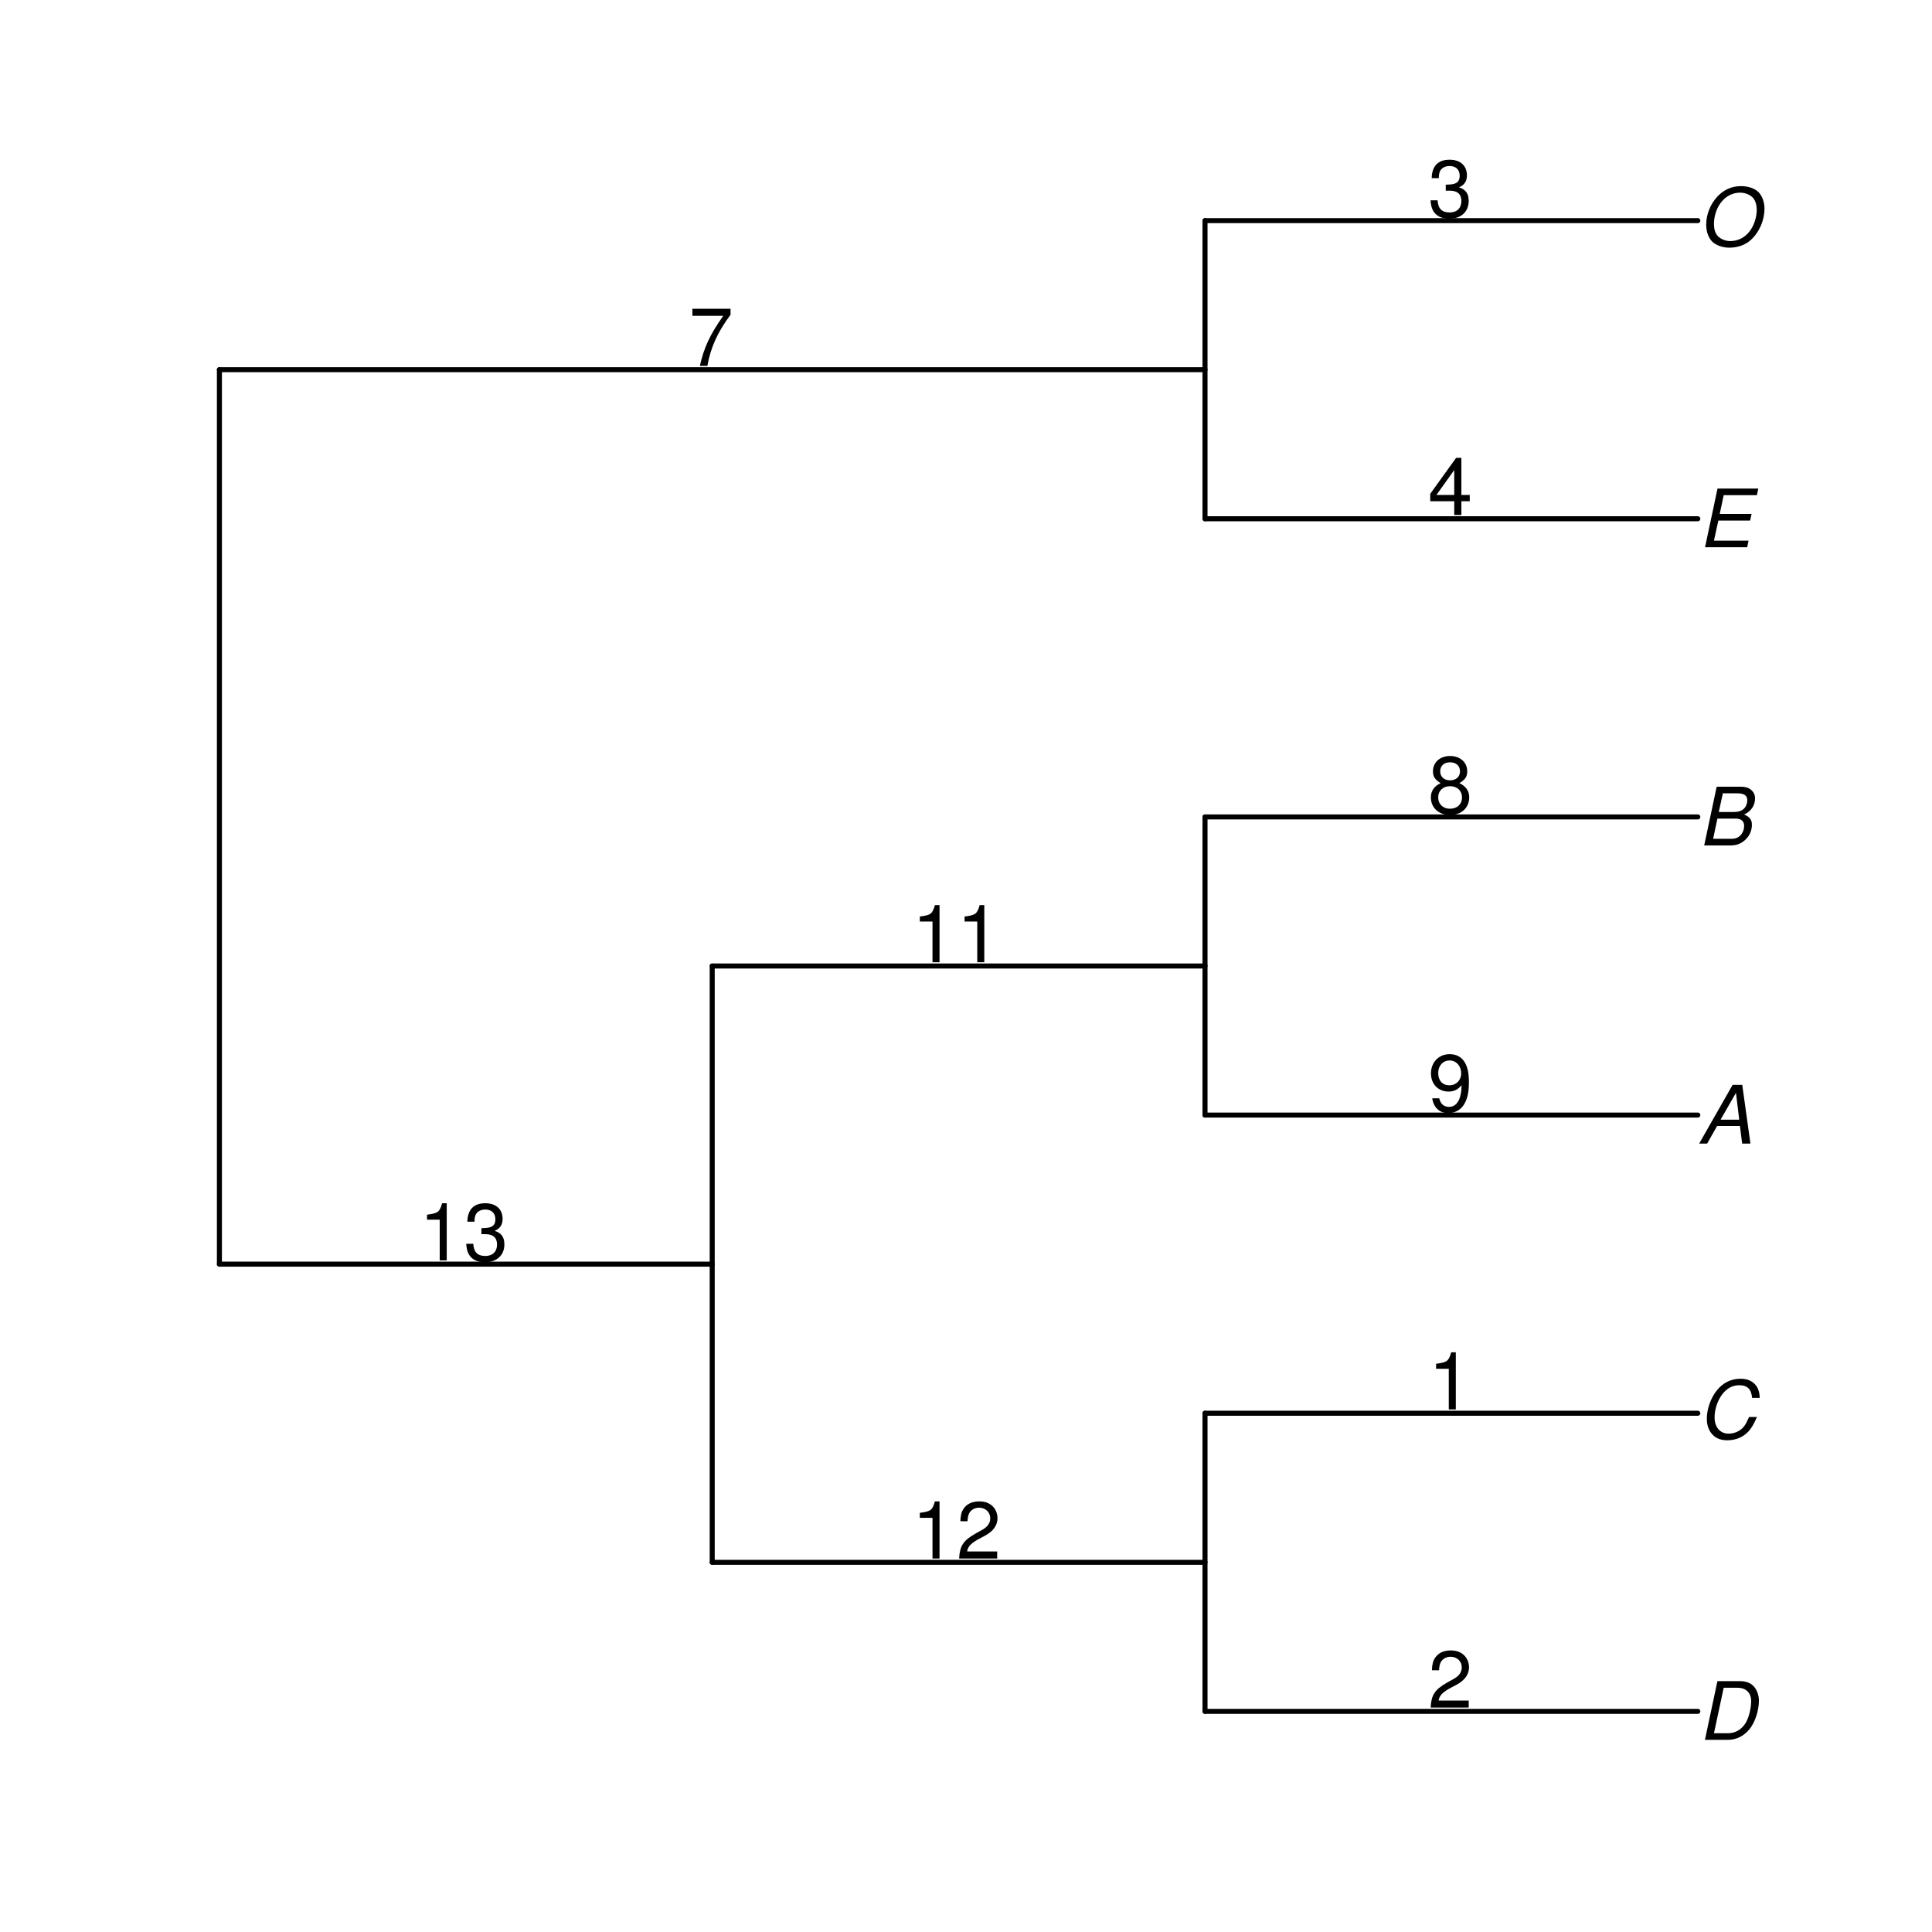
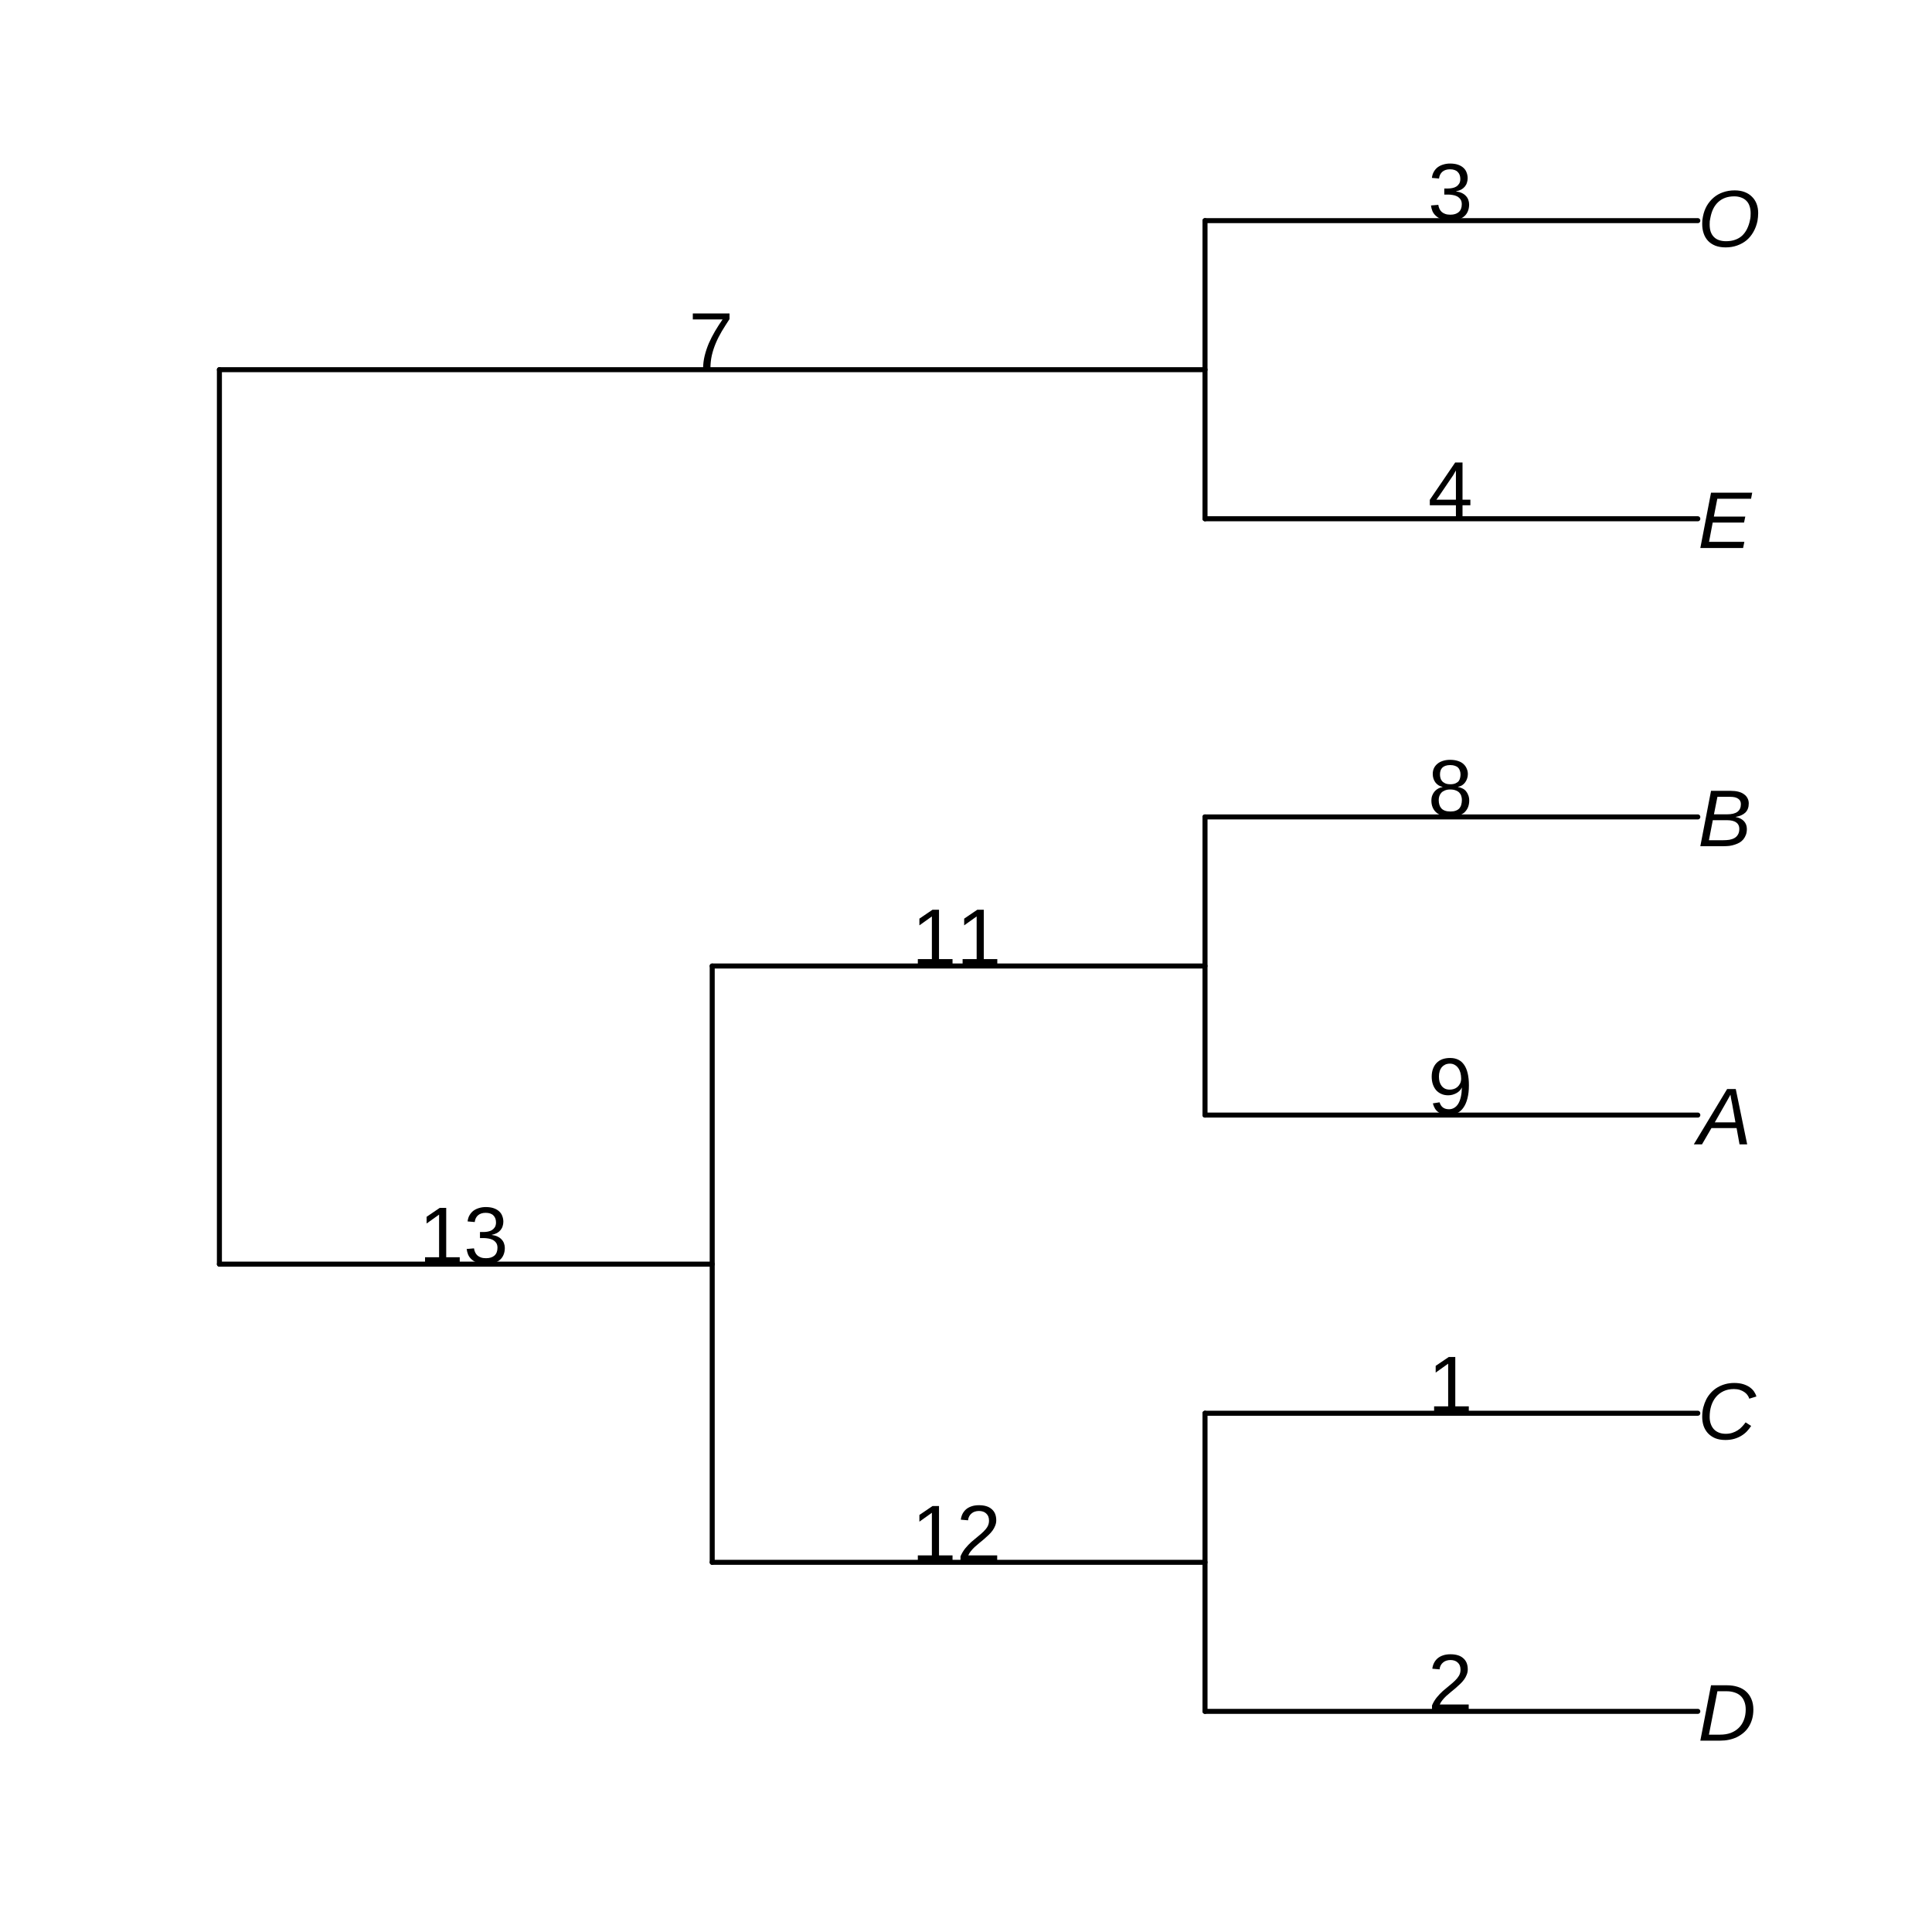
<svg xmlns="http://www.w3.org/2000/svg" xmlns:xlink="http://www.w3.org/1999/xlink" width="288pt" height="288pt" viewBox="0 0 288 288" version="1.1">
  <defs>
    <g>
      <symbol overflow="visible" id="glyph0-0">
-         <path style="stroke:none;" d="" />
+         <path style="stroke:none;" d="M 0.406 0 L 0.406 -8 L 3.594 -8 L 3.594 0 Z M 0.797 -0.406 L 3.188 -0.406 L 3.188 -7.594 L 0.797 -7.594 Z M 0.797 -0.406 " />
      </symbol>
      <symbol overflow="visible" id="glyph0-1">
-         <path style="stroke:none;" d="M 9.234 -6.031 C 9.203 -6.75 9.078 -7.203 8.859 -7.609 C 8.359 -8.453 7.516 -8.891 6.391 -8.891 C 4.984 -8.891 3.812 -8.328 2.875 -7.203 C 1.938 -6.062 1.344 -4.406 1.344 -2.906 C 1.344 -2.062 1.578 -1.312 2.031 -0.75 C 2.578 -0.047 3.344 0.281 4.406 0.281 C 5.672 0.281 6.781 -0.188 7.562 -1.047 C 8.031 -1.562 8.406 -2.219 8.812 -3.188 L 7.641 -3.188 C 7.344 -2.516 7.156 -2.141 6.938 -1.859 C 6.438 -1.141 5.516 -0.703 4.578 -0.703 C 3.328 -0.703 2.5 -1.672 2.5 -3.125 C 2.5 -4.219 2.859 -5.406 3.469 -6.328 C 4.203 -7.406 5.078 -7.922 6.188 -7.922 C 7.391 -7.922 7.984 -7.328 8.094 -6.031 Z M 9.234 -6.031 " />
+         <path style="stroke:none;" d="M 7.953 -1.969 C 7.766 -1.688 7.551 -1.414 7.312 -1.156 C 7.07 -0.906 6.797 -0.688 6.484 -0.5 C 6.18 -0.312 5.832 -0.16 5.438 -0.047 C 5.051 0.066 4.609 0.125 4.109 0.125 C 3.523 0.125 3.016 0.035 2.578 -0.141 C 2.148 -0.328 1.789 -0.578 1.5 -0.891 C 1.219 -1.203 1.004 -1.566 0.859 -1.984 C 0.723 -2.398 0.656 -2.848 0.656 -3.328 C 0.656 -3.816 0.707 -4.281 0.812 -4.719 C 0.926 -5.156 1.078 -5.562 1.266 -5.938 C 1.461 -6.312 1.703 -6.648 1.984 -6.953 C 2.266 -7.254 2.582 -7.508 2.938 -7.719 C 3.289 -7.926 3.676 -8.086 4.094 -8.203 C 4.508 -8.316 4.953 -8.375 5.422 -8.375 C 5.93 -8.375 6.375 -8.316 6.75 -8.203 C 7.125 -8.086 7.445 -7.938 7.719 -7.75 C 7.988 -7.562 8.207 -7.348 8.375 -7.109 C 8.539 -6.867 8.66 -6.617 8.734 -6.359 L 7.672 -6.031 C 7.617 -6.219 7.531 -6.395 7.406 -6.562 C 7.281 -6.738 7.125 -6.891 6.938 -7.016 C 6.75 -7.148 6.523 -7.258 6.266 -7.344 C 6.004 -7.426 5.707 -7.469 5.375 -7.469 C 4.801 -7.469 4.289 -7.363 3.844 -7.156 C 3.395 -6.945 3.016 -6.656 2.703 -6.281 C 2.398 -5.914 2.164 -5.477 2 -4.969 C 1.844 -4.469 1.766 -3.914 1.766 -3.312 C 1.766 -2.945 1.816 -2.609 1.922 -2.297 C 2.023 -1.992 2.176 -1.727 2.375 -1.5 C 2.57 -1.281 2.82 -1.109 3.125 -0.984 C 3.426 -0.859 3.773 -0.797 4.172 -0.797 C 4.523 -0.797 4.848 -0.844 5.141 -0.938 C 5.43 -1.031 5.695 -1.156 5.938 -1.312 C 6.188 -1.469 6.406 -1.648 6.594 -1.859 C 6.789 -2.066 6.969 -2.281 7.125 -2.5 Z M 7.953 -1.969 " />
      </symbol>
      <symbol overflow="visible" id="glyph0-2">
-         <path style="stroke:none;" d="M 1.062 0 L 4.453 0 C 5.75 0 6.844 -0.547 7.719 -1.609 C 8.531 -2.609 9.109 -4.359 9.109 -5.859 C 9.109 -6.734 8.75 -7.625 8.188 -8.125 C 7.734 -8.531 7.094 -8.75 6.312 -8.75 L 2.922 -8.75 Z M 2.406 -0.984 L 3.859 -7.766 L 5.906 -7.766 C 7.188 -7.766 7.953 -7.016 7.953 -5.766 C 7.953 -4.656 7.578 -3.219 7.094 -2.453 C 6.469 -1.5 5.562 -0.984 4.469 -0.984 Z M 2.406 -0.984 " />
+         <path style="stroke:none;" d="M 4.359 -8.25 C 4.941 -8.25 5.473 -8.172 5.953 -8.016 C 6.43 -7.867 6.844 -7.641 7.188 -7.328 C 7.531 -7.023 7.797 -6.648 7.984 -6.203 C 8.18 -5.754 8.281 -5.234 8.281 -4.641 C 8.281 -4.117 8.219 -3.641 8.094 -3.203 C 7.969 -2.773 7.797 -2.391 7.578 -2.047 C 7.359 -1.703 7.094 -1.398 6.781 -1.141 C 6.477 -0.891 6.145 -0.676 5.781 -0.5 C 5.414 -0.332 5.031 -0.207 4.625 -0.125 C 4.219 -0.039 3.801 0 3.375 0 L 0.375 0 L 1.969 -8.25 Z M 1.656 -0.891 L 3.328 -0.891 C 3.898 -0.891 4.422 -0.973 4.891 -1.141 C 5.359 -1.316 5.758 -1.566 6.094 -1.891 C 6.426 -2.211 6.68 -2.602 6.859 -3.062 C 7.047 -3.531 7.141 -4.055 7.141 -4.641 C 7.141 -5.109 7.066 -5.516 6.922 -5.859 C 6.785 -6.203 6.594 -6.484 6.344 -6.703 C 6.094 -6.922 5.797 -7.082 5.453 -7.188 C 5.109 -7.301 4.738 -7.359 4.344 -7.359 L 2.922 -7.359 Z M 1.656 -0.891 " />
      </symbol>
      <symbol overflow="visible" id="glyph0-3">
-         <path style="stroke:none;" d="M 6.438 -8.891 C 5.094 -8.891 3.922 -8.391 2.953 -7.375 C 1.891 -6.266 1.25 -4.688 1.25 -3.156 C 1.25 -2.125 1.578 -1.203 2.125 -0.641 C 2.703 -0.078 3.672 0.281 4.688 0.281 C 5.812 0.281 6.844 -0.047 7.625 -0.641 C 9.031 -1.734 9.938 -3.672 9.938 -5.562 C 9.938 -6.516 9.594 -7.422 9.078 -7.969 C 8.484 -8.562 7.531 -8.891 6.438 -8.891 Z M 6.297 -7.922 C 7.109 -7.922 7.891 -7.578 8.297 -7.062 C 8.609 -6.641 8.781 -6.062 8.781 -5.359 C 8.781 -4.266 8.406 -3.078 7.766 -2.219 C 7.062 -1.25 6.016 -0.703 4.844 -0.703 C 4.062 -0.703 3.312 -1.031 2.891 -1.562 C 2.562 -1.969 2.406 -2.562 2.406 -3.25 C 2.406 -4.359 2.766 -5.516 3.406 -6.391 C 4.109 -7.359 5.172 -7.922 6.297 -7.922 Z M 6.297 -7.922 " />
+         <path style="stroke:none;" d="M 5.5 -8.375 C 6.062 -8.375 6.555 -8.289 6.984 -8.125 C 7.422 -7.957 7.785 -7.723 8.078 -7.422 C 8.379 -7.129 8.609 -6.773 8.766 -6.359 C 8.922 -5.941 9 -5.484 9 -4.984 C 9 -4.797 8.988 -4.598 8.969 -4.391 C 8.945 -4.18 8.922 -3.984 8.891 -3.797 C 8.766 -3.203 8.562 -2.66 8.281 -2.172 C 8.008 -1.691 7.672 -1.281 7.266 -0.938 C 6.859 -0.602 6.391 -0.344 5.859 -0.156 C 5.336 0.031 4.77 0.125 4.156 0.125 C 3.57 0.125 3.062 0.039 2.625 -0.125 C 2.188 -0.301 1.82 -0.539 1.531 -0.844 C 1.238 -1.156 1.02 -1.523 0.875 -1.953 C 0.727 -2.379 0.656 -2.848 0.656 -3.359 C 0.656 -3.535 0.66 -3.719 0.672 -3.906 C 0.691 -4.094 0.723 -4.285 0.766 -4.484 C 0.879 -5.066 1.07 -5.598 1.344 -6.078 C 1.625 -6.555 1.969 -6.969 2.375 -7.312 C 2.781 -7.656 3.242 -7.914 3.766 -8.094 C 4.297 -8.281 4.875 -8.375 5.5 -8.375 Z M 5.438 -7.484 C 4.926 -7.484 4.473 -7.41 4.078 -7.266 C 3.68 -7.117 3.332 -6.906 3.031 -6.625 C 2.738 -6.352 2.492 -6.02 2.297 -5.625 C 2.109 -5.238 1.969 -4.797 1.875 -4.297 C 1.832 -4.117 1.801 -3.945 1.781 -3.781 C 1.77 -3.613 1.766 -3.453 1.766 -3.297 C 1.766 -2.879 1.816 -2.516 1.922 -2.203 C 2.035 -1.891 2.195 -1.629 2.406 -1.422 C 2.613 -1.211 2.867 -1.055 3.172 -0.953 C 3.484 -0.848 3.828 -0.797 4.203 -0.797 C 4.723 -0.797 5.18 -0.867 5.578 -1.016 C 5.984 -1.16 6.332 -1.367 6.625 -1.641 C 6.914 -1.922 7.156 -2.254 7.344 -2.641 C 7.539 -3.035 7.688 -3.477 7.781 -3.969 C 7.82 -4.133 7.848 -4.301 7.859 -4.469 C 7.867 -4.645 7.875 -4.812 7.875 -4.969 C 7.875 -5.383 7.816 -5.75 7.703 -6.062 C 7.598 -6.375 7.438 -6.633 7.219 -6.844 C 7.008 -7.051 6.754 -7.207 6.453 -7.312 C 6.148 -7.426 5.812 -7.484 5.438 -7.484 Z M 5.438 -7.484 " />
      </symbol>
      <symbol overflow="visible" id="glyph0-4">
-         <path style="stroke:none;" d="M 3.062 -3.984 L 7.797 -3.984 L 8.016 -4.969 L 3.266 -4.969 L 3.859 -7.766 L 8.812 -7.766 L 9.016 -8.75 L 2.938 -8.75 L 1.078 0 L 7.359 0 L 7.562 -0.984 L 2.406 -0.984 Z M 3.062 -3.984 " />
+         <path style="stroke:none;" d="M 0.375 0 L 1.969 -8.25 L 8.109 -8.25 L 7.938 -7.344 L 2.906 -7.344 L 2.391 -4.688 L 7.078 -4.688 L 6.891 -3.797 L 2.219 -3.797 L 1.672 -0.922 L 6.938 -0.922 L 6.75 0 Z M 0.375 0 " />
      </symbol>
      <symbol overflow="visible" id="glyph0-5">
-         <path style="stroke:none;" d="M 0.953 0 L 4.906 0 C 5.891 0 6.641 -0.344 7.281 -1.047 C 7.797 -1.609 8.062 -2.312 8.062 -3.094 C 8.062 -3.828 7.734 -4.25 6.906 -4.609 C 7.938 -5.078 8.531 -5.938 8.531 -7.016 C 8.531 -7.469 8.406 -7.812 8.094 -8.141 C 7.688 -8.562 7.188 -8.75 6.359 -8.75 L 2.812 -8.75 Z M 3.125 -4.984 L 3.734 -7.766 L 5.891 -7.766 C 6.906 -7.766 7.375 -7.438 7.375 -6.734 C 7.375 -6.281 7.219 -5.844 6.922 -5.531 C 6.562 -5.141 6.078 -4.984 5.297 -4.984 Z M 2.281 -0.984 L 2.922 -4 L 5.641 -4 C 6.469 -4 6.906 -3.609 6.906 -2.906 C 6.906 -2.453 6.766 -2.031 6.5 -1.672 C 6.125 -1.188 5.672 -0.984 5 -0.984 Z M 2.281 -0.984 " />
+         <path style="stroke:none;" d="M 1.969 -8.25 L 4.953 -8.25 C 5.359 -8.25 5.723 -8.207 6.047 -8.125 C 6.379 -8.039 6.656 -7.914 6.875 -7.75 C 7.102 -7.594 7.281 -7.395 7.406 -7.156 C 7.531 -6.926 7.594 -6.664 7.594 -6.375 C 7.594 -5.801 7.426 -5.348 7.094 -5.016 C 6.758 -4.691 6.266 -4.473 5.609 -4.359 C 5.891 -4.305 6.133 -4.227 6.344 -4.125 C 6.551 -4.02 6.727 -3.891 6.875 -3.734 C 7.02 -3.578 7.129 -3.398 7.203 -3.203 C 7.273 -3.004 7.312 -2.797 7.312 -2.578 C 7.312 -2.254 7.266 -1.961 7.172 -1.703 C 7.078 -1.453 6.953 -1.227 6.797 -1.031 C 6.641 -0.844 6.453 -0.68 6.234 -0.547 C 6.016 -0.422 5.773 -0.316 5.516 -0.234 C 5.266 -0.148 5 -0.086 4.719 -0.047 C 4.438 -0.016 4.148 0 3.859 0 L 0.375 0 Z M 2.406 -4.75 L 4.344 -4.75 C 5.051 -4.75 5.57 -4.875 5.906 -5.125 C 6.25 -5.383 6.422 -5.766 6.422 -6.266 C 6.422 -6.629 6.285 -6.898 6.016 -7.078 C 5.754 -7.266 5.367 -7.359 4.859 -7.359 L 2.922 -7.359 Z M 1.656 -0.891 L 3.812 -0.891 C 4.113 -0.891 4.41 -0.91 4.703 -0.953 C 4.992 -1.004 5.25 -1.094 5.469 -1.219 C 5.688 -1.344 5.859 -1.516 5.984 -1.734 C 6.117 -1.953 6.188 -2.238 6.188 -2.594 C 6.188 -3.008 6.031 -3.328 5.719 -3.547 C 5.406 -3.766 4.961 -3.875 4.391 -3.875 L 2.234 -3.875 Z M 1.656 -0.891 " />
      </symbol>
      <symbol overflow="visible" id="glyph0-6">
-         <path style="stroke:none;" d="M 6.281 -2.625 L 6.609 0 L 7.844 0 L 6.625 -8.75 L 5.188 -8.75 L 0.203 0 L 1.391 0 L 2.875 -2.625 Z M 6.172 -3.562 L 3.391 -3.562 L 5.688 -7.562 Z M 6.172 -3.562 " />
+         <path style="stroke:none;" d="M 6.219 0 L 5.781 -2.422 L 2.031 -2.422 L 0.625 0 L -0.594 0 L 4.375 -8.25 L 5.656 -8.25 L 7.359 0 Z M 5.109 -6.062 C 5.078 -6.219 5.047 -6.367 5.016 -6.516 C 4.984 -6.672 4.957 -6.812 4.938 -6.938 C 4.914 -7.07 4.898 -7.18 4.891 -7.266 C 4.879 -7.348 4.867 -7.395 4.859 -7.406 C 4.859 -7.395 4.832 -7.344 4.781 -7.25 C 4.738 -7.164 4.68 -7.062 4.609 -6.938 C 4.535 -6.812 4.457 -6.672 4.375 -6.516 C 4.289 -6.359 4.203 -6.203 4.109 -6.047 L 2.531 -3.281 L 5.609 -3.281 Z M 5.109 -6.062 " />
      </symbol>
      <symbol overflow="visible" id="glyph1-0">
-         <path style="stroke:none;" d="" />
+         <path style="stroke:none;" d="M 0.406 0 L 0.406 -8 L 3.594 -8 L 3.594 0 Z M 0.797 -0.406 L 3.188 -0.406 L 3.188 -7.594 L 0.797 -7.594 Z M 0.797 -0.406 " />
      </symbol>
      <symbol overflow="visible" id="glyph1-1">
-         <path style="stroke:none;" d="M 3.109 -6.062 L 3.109 0 L 4.156 0 L 4.156 -8.516 L 3.469 -8.516 C 3.094 -7.203 2.859 -7.016 1.219 -6.812 L 1.219 -6.062 Z M 3.109 -6.062 " />
+         <path style="stroke:none;" d="M 0.922 0 L 0.922 -0.891 L 3.016 -0.891 L 3.016 -7.25 L 1.156 -5.922 L 1.156 -6.922 L 3.109 -8.25 L 4.078 -8.25 L 4.078 -0.891 L 6.094 -0.891 L 6.094 0 Z M 0.922 0 " />
      </symbol>
      <symbol overflow="visible" id="glyph1-2">
-         <path style="stroke:none;" d="M 6.078 -1.047 L 1.594 -1.047 C 1.703 -1.734 2.094 -2.188 3.125 -2.797 L 4.328 -3.438 C 5.516 -4.094 6.125 -4.969 6.125 -6.016 C 6.125 -6.719 5.844 -7.375 5.344 -7.844 C 4.844 -8.297 4.219 -8.516 3.406 -8.516 C 2.328 -8.516 1.531 -8.125 1.062 -7.406 C 0.75 -6.953 0.625 -6.422 0.594 -5.562 L 1.656 -5.562 C 1.688 -6.125 1.766 -6.484 1.906 -6.75 C 2.188 -7.266 2.734 -7.578 3.375 -7.578 C 4.328 -7.578 5.047 -6.906 5.047 -5.984 C 5.047 -5.312 4.656 -4.734 3.906 -4.312 L 2.797 -3.688 C 1.016 -2.672 0.5 -1.875 0.406 0 L 6.078 0 Z M 6.078 -1.047 " />
+         <path style="stroke:none;" d="M 0.609 0 L 0.609 -0.75 C 0.805 -1.207 1.047 -1.609 1.328 -1.953 C 1.617 -2.305 1.922 -2.625 2.234 -2.906 C 2.555 -3.188 2.867 -3.445 3.172 -3.688 C 3.484 -3.938 3.766 -4.18 4.016 -4.422 C 4.266 -4.66 4.469 -4.91 4.625 -5.172 C 4.781 -5.441 4.859 -5.742 4.859 -6.078 C 4.859 -6.316 4.82 -6.523 4.75 -6.703 C 4.676 -6.879 4.57 -7.023 4.438 -7.141 C 4.312 -7.266 4.156 -7.359 3.969 -7.422 C 3.781 -7.484 3.578 -7.516 3.359 -7.516 C 3.141 -7.516 2.938 -7.484 2.75 -7.422 C 2.57 -7.367 2.41 -7.281 2.266 -7.156 C 2.117 -7.039 2 -6.895 1.906 -6.719 C 1.812 -6.551 1.754 -6.352 1.734 -6.125 L 0.656 -6.219 C 0.688 -6.508 0.766 -6.785 0.891 -7.047 C 1.023 -7.316 1.203 -7.551 1.422 -7.75 C 1.648 -7.945 1.922 -8.098 2.234 -8.203 C 2.555 -8.316 2.93 -8.375 3.359 -8.375 C 3.766 -8.375 4.125 -8.328 4.438 -8.234 C 4.758 -8.141 5.031 -7.992 5.25 -7.797 C 5.477 -7.609 5.648 -7.375 5.766 -7.094 C 5.879 -6.812 5.938 -6.488 5.938 -6.125 C 5.938 -5.844 5.883 -5.578 5.781 -5.328 C 5.688 -5.078 5.555 -4.836 5.391 -4.609 C 5.223 -4.379 5.031 -4.16 4.812 -3.953 C 4.594 -3.742 4.363 -3.535 4.125 -3.328 C 3.895 -3.129 3.656 -2.93 3.406 -2.734 C 3.164 -2.535 2.938 -2.336 2.719 -2.141 C 2.508 -1.941 2.32 -1.738 2.156 -1.531 C 1.988 -1.332 1.859 -1.117 1.766 -0.891 L 6.078 -0.891 L 6.078 0 Z M 0.609 0 " />
      </symbol>
      <symbol overflow="visible" id="glyph1-3">
-         <path style="stroke:none;" d="M 2.656 -3.906 L 3.234 -3.906 C 4.391 -3.906 4.984 -3.391 4.984 -2.359 C 4.984 -1.297 4.328 -0.656 3.234 -0.656 C 2.078 -0.656 1.516 -1.234 1.438 -2.469 L 0.391 -2.469 C 0.438 -1.781 0.547 -1.344 0.75 -0.953 C 1.188 -0.141 2.031 0.281 3.188 0.281 C 4.938 0.281 6.078 -0.766 6.078 -2.375 C 6.078 -3.453 5.656 -4.062 4.625 -4.406 C 5.422 -4.719 5.812 -5.312 5.812 -6.172 C 5.812 -7.625 4.844 -8.516 3.234 -8.516 C 1.516 -8.516 0.594 -7.578 0.562 -5.766 L 1.625 -5.766 C 1.625 -6.281 1.688 -6.562 1.812 -6.828 C 2.047 -7.297 2.578 -7.578 3.234 -7.578 C 4.172 -7.578 4.734 -7.031 4.734 -6.125 C 4.734 -5.531 4.531 -5.172 4.062 -4.984 C 3.766 -4.859 3.391 -4.812 2.656 -4.797 Z M 2.656 -3.906 " />
+         <path style="stroke:none;" d="M 6.141 -2.281 C 6.141 -1.906 6.078 -1.566 5.953 -1.266 C 5.836 -0.973 5.66 -0.723 5.422 -0.516 C 5.18 -0.305 4.883 -0.145 4.531 -0.031 C 4.188 0.07 3.789 0.125 3.344 0.125 C 2.832 0.125 2.398 0.062 2.047 -0.062 C 1.703 -0.195 1.414 -0.367 1.188 -0.578 C 0.957 -0.785 0.785 -1.02 0.672 -1.281 C 0.566 -1.551 0.492 -1.832 0.453 -2.125 L 1.547 -2.219 C 1.578 -2 1.633 -1.801 1.719 -1.625 C 1.801 -1.445 1.914 -1.289 2.062 -1.156 C 2.207 -1.031 2.383 -0.93 2.594 -0.859 C 2.801 -0.785 3.051 -0.75 3.344 -0.75 C 3.875 -0.75 4.289 -0.879 4.594 -1.141 C 4.895 -1.41 5.047 -1.801 5.047 -2.312 C 5.047 -2.613 4.977 -2.859 4.844 -3.047 C 4.707 -3.234 4.539 -3.379 4.344 -3.484 C 4.145 -3.586 3.926 -3.656 3.688 -3.688 C 3.445 -3.727 3.227 -3.75 3.031 -3.75 L 2.438 -3.75 L 2.438 -4.656 L 3.016 -4.656 C 3.211 -4.656 3.414 -4.676 3.625 -4.719 C 3.844 -4.758 4.039 -4.832 4.219 -4.938 C 4.395 -5.051 4.539 -5.195 4.656 -5.375 C 4.77 -5.562 4.828 -5.797 4.828 -6.078 C 4.828 -6.523 4.695 -6.875 4.438 -7.125 C 4.188 -7.383 3.801 -7.516 3.281 -7.516 C 2.82 -7.516 2.445 -7.395 2.156 -7.156 C 1.875 -6.914 1.707 -6.578 1.656 -6.141 L 0.594 -6.234 C 0.633 -6.598 0.734 -6.91 0.891 -7.172 C 1.047 -7.441 1.242 -7.664 1.484 -7.844 C 1.734 -8.02 2.008 -8.148 2.312 -8.234 C 2.625 -8.328 2.953 -8.375 3.297 -8.375 C 3.754 -8.375 4.148 -8.316 4.484 -8.203 C 4.816 -8.086 5.086 -7.93 5.297 -7.734 C 5.516 -7.535 5.672 -7.301 5.766 -7.031 C 5.867 -6.77 5.922 -6.488 5.922 -6.188 C 5.922 -5.945 5.883 -5.723 5.812 -5.516 C 5.75 -5.305 5.645 -5.113 5.5 -4.938 C 5.363 -4.77 5.188 -4.625 4.969 -4.5 C 4.75 -4.383 4.488 -4.297 4.188 -4.234 L 4.188 -4.219 C 4.52 -4.176 4.805 -4.098 5.047 -3.984 C 5.297 -3.867 5.5 -3.723 5.656 -3.547 C 5.82 -3.379 5.941 -3.188 6.016 -2.969 C 6.098 -2.75 6.141 -2.52 6.141 -2.281 Z M 6.141 -2.281 " />
      </symbol>
      <symbol overflow="visible" id="glyph1-4">
-         <path style="stroke:none;" d="M 3.922 -2.047 L 3.922 0 L 4.984 0 L 4.984 -2.047 L 6.234 -2.047 L 6.234 -2.984 L 4.984 -2.984 L 4.984 -8.516 L 4.203 -8.516 L 0.344 -3.156 L 0.344 -2.047 Z M 3.922 -2.984 L 1.266 -2.984 L 3.922 -6.703 Z M 3.922 -2.984 " />
+         <path style="stroke:none;" d="M 5.156 -1.875 L 5.156 0 L 4.172 0 L 4.172 -1.875 L 0.281 -1.875 L 0.281 -2.688 L 4.062 -8.25 L 5.156 -8.25 L 5.156 -2.703 L 6.328 -2.703 L 6.328 -1.875 Z M 4.172 -7.062 C 4.16 -7.039 4.141 -7.004 4.109 -6.953 C 4.078 -6.898 4.039 -6.836 4 -6.766 C 3.957 -6.691 3.914 -6.617 3.875 -6.547 C 3.844 -6.473 3.812 -6.414 3.781 -6.375 L 1.656 -3.25 C 1.633 -3.219 1.602 -3.176 1.562 -3.125 C 1.531 -3.07 1.492 -3.02 1.453 -2.969 C 1.422 -2.914 1.383 -2.863 1.344 -2.812 C 1.301 -2.77 1.27 -2.734 1.25 -2.703 L 4.172 -2.703 Z M 4.172 -7.062 " />
      </symbol>
      <symbol overflow="visible" id="glyph1-5">
-         <path style="stroke:none;" d="M 6.234 -8.516 L 0.547 -8.516 L 0.547 -7.469 L 5.141 -7.469 C 3.125 -4.578 2.297 -2.797 1.656 0 L 2.781 0 C 3.25 -2.719 4.312 -5.062 6.234 -7.625 Z M 6.234 -8.516 " />
+         <path style="stroke:none;" d="M 6.078 -7.406 C 5.66 -6.77 5.273 -6.16 4.922 -5.578 C 4.578 -4.992 4.281 -4.406 4.031 -3.812 C 3.781 -3.219 3.582 -2.609 3.438 -1.984 C 3.301 -1.367 3.234 -0.707 3.234 0 L 2.141 0 C 2.141 -0.656 2.219 -1.301 2.375 -1.938 C 2.531 -2.57 2.738 -3.195 3 -3.812 C 3.27 -4.426 3.578 -5.023 3.922 -5.609 C 4.273 -6.203 4.648 -6.785 5.047 -7.359 L 0.609 -7.359 L 0.609 -8.25 L 6.078 -8.25 Z M 6.078 -7.406 " />
      </symbol>
      <symbol overflow="visible" id="glyph1-6">
-         <path style="stroke:none;" d="M 4.688 -4.469 C 5.562 -5 5.859 -5.438 5.859 -6.234 C 5.859 -7.578 4.812 -8.516 3.297 -8.516 C 1.797 -8.516 0.75 -7.578 0.75 -6.234 C 0.75 -5.453 1.031 -5.016 1.891 -4.469 C 0.922 -4.016 0.438 -3.297 0.438 -2.359 C 0.438 -0.797 1.625 0.281 3.297 0.281 C 4.984 0.281 6.156 -0.797 6.156 -2.359 C 6.156 -3.297 5.672 -4.016 4.688 -4.469 Z M 3.297 -7.578 C 4.203 -7.578 4.781 -7.047 4.781 -6.219 C 4.781 -5.422 4.188 -4.891 3.297 -4.891 C 2.406 -4.891 1.828 -5.422 1.828 -6.234 C 1.828 -7.047 2.406 -7.578 3.297 -7.578 Z M 3.297 -4.016 C 4.359 -4.016 5.078 -3.344 5.078 -2.344 C 5.078 -1.328 4.359 -0.656 3.281 -0.656 C 2.25 -0.656 1.531 -1.344 1.531 -2.344 C 1.531 -3.344 2.25 -4.016 3.297 -4.016 Z M 3.297 -4.016 " />
+         <path style="stroke:none;" d="M 6.156 -2.297 C 6.156 -1.953 6.098 -1.629 5.984 -1.328 C 5.867 -1.035 5.695 -0.781 5.469 -0.562 C 5.25 -0.352 4.957 -0.188 4.594 -0.062 C 4.238 0.062 3.82 0.125 3.344 0.125 C 2.852 0.125 2.43 0.062 2.078 -0.062 C 1.723 -0.188 1.43 -0.352 1.203 -0.562 C 0.973 -0.781 0.801 -1.035 0.688 -1.328 C 0.57 -1.617 0.516 -1.941 0.516 -2.297 C 0.516 -2.598 0.562 -2.863 0.656 -3.094 C 0.75 -3.332 0.875 -3.535 1.031 -3.703 C 1.188 -3.867 1.363 -4.004 1.562 -4.109 C 1.758 -4.211 1.961 -4.281 2.172 -4.312 L 2.172 -4.344 C 1.941 -4.395 1.734 -4.477 1.547 -4.594 C 1.367 -4.719 1.219 -4.863 1.094 -5.031 C 0.969 -5.207 0.875 -5.398 0.812 -5.609 C 0.75 -5.816 0.719 -6.035 0.719 -6.266 C 0.719 -6.555 0.77 -6.828 0.875 -7.078 C 0.988 -7.336 1.156 -7.562 1.375 -7.75 C 1.594 -7.945 1.863 -8.098 2.188 -8.203 C 2.508 -8.316 2.883 -8.375 3.312 -8.375 C 3.758 -8.375 4.148 -8.316 4.484 -8.203 C 4.816 -8.098 5.086 -7.945 5.297 -7.75 C 5.516 -7.551 5.676 -7.32 5.781 -7.062 C 5.895 -6.812 5.953 -6.539 5.953 -6.25 C 5.953 -6.02 5.914 -5.801 5.844 -5.594 C 5.781 -5.395 5.688 -5.207 5.562 -5.031 C 5.445 -4.863 5.297 -4.719 5.109 -4.594 C 4.93 -4.477 4.723 -4.398 4.484 -4.359 L 4.484 -4.328 C 4.723 -4.285 4.941 -4.211 5.141 -4.109 C 5.348 -4.016 5.523 -3.879 5.672 -3.703 C 5.816 -3.535 5.93 -3.332 6.016 -3.094 C 6.109 -2.863 6.156 -2.598 6.156 -2.297 Z M 4.859 -6.188 C 4.859 -6.395 4.828 -6.582 4.766 -6.75 C 4.711 -6.926 4.625 -7.078 4.5 -7.203 C 4.383 -7.328 4.227 -7.422 4.031 -7.484 C 3.844 -7.555 3.602 -7.594 3.312 -7.594 C 3.039 -7.594 2.805 -7.555 2.609 -7.484 C 2.422 -7.422 2.266 -7.328 2.141 -7.203 C 2.016 -7.078 1.926 -6.926 1.875 -6.75 C 1.82 -6.582 1.797 -6.395 1.797 -6.188 C 1.797 -6.031 1.816 -5.863 1.859 -5.688 C 1.898 -5.52 1.977 -5.363 2.094 -5.219 C 2.207 -5.082 2.363 -4.969 2.562 -4.875 C 2.758 -4.781 3.016 -4.734 3.328 -4.734 C 3.66 -4.734 3.926 -4.781 4.125 -4.875 C 4.332 -4.969 4.488 -5.082 4.594 -5.219 C 4.695 -5.363 4.766 -5.52 4.797 -5.688 C 4.836 -5.863 4.859 -6.031 4.859 -6.188 Z M 5.062 -2.406 C 5.062 -2.602 5.031 -2.797 4.969 -2.984 C 4.914 -3.172 4.82 -3.332 4.688 -3.469 C 4.562 -3.613 4.383 -3.727 4.156 -3.812 C 3.938 -3.906 3.656 -3.953 3.312 -3.953 C 3.008 -3.953 2.75 -3.906 2.531 -3.812 C 2.312 -3.727 2.133 -3.613 2 -3.469 C 1.863 -3.32 1.766 -3.156 1.703 -2.969 C 1.641 -2.781 1.609 -2.582 1.609 -2.375 C 1.609 -2.125 1.641 -1.895 1.703 -1.688 C 1.766 -1.477 1.863 -1.297 2 -1.141 C 2.133 -0.992 2.312 -0.879 2.531 -0.797 C 2.758 -0.711 3.035 -0.672 3.359 -0.672 C 3.672 -0.672 3.938 -0.711 4.156 -0.797 C 4.375 -0.879 4.551 -0.992 4.688 -1.141 C 4.82 -1.297 4.914 -1.477 4.969 -1.688 C 5.031 -1.906 5.062 -2.145 5.062 -2.406 Z M 5.062 -2.406 " />
      </symbol>
      <symbol overflow="visible" id="glyph1-7">
-         <path style="stroke:none;" d="M 0.641 -1.938 C 0.844 -0.547 1.75 0.281 3.047 0.281 C 3.984 0.281 4.844 -0.188 5.328 -0.938 C 5.875 -1.766 6.109 -2.812 6.109 -4.359 C 6.109 -5.781 5.891 -6.703 5.391 -7.453 C 4.922 -8.141 4.172 -8.516 3.234 -8.516 C 1.625 -8.516 0.453 -7.312 0.453 -5.641 C 0.453 -4.062 1.531 -2.938 3.078 -2.938 C 3.875 -2.938 4.469 -3.234 5.016 -3.891 C 5 -1.812 4.328 -0.656 3.125 -0.656 C 2.375 -0.656 1.859 -1.125 1.688 -1.938 Z M 3.234 -7.578 C 4.219 -7.578 4.953 -6.766 4.953 -5.656 C 4.953 -4.625 4.219 -3.875 3.188 -3.875 C 2.172 -3.875 1.531 -4.578 1.531 -5.719 C 1.531 -6.797 2.25 -7.578 3.234 -7.578 Z M 3.234 -7.578 " />
+         <path style="stroke:none;" d="M 6.109 -4.297 C 6.109 -3.555 6.035 -2.91 5.891 -2.359 C 5.754 -1.805 5.555 -1.348 5.297 -0.984 C 5.047 -0.617 4.734 -0.344 4.359 -0.156 C 3.992 0.031 3.582 0.125 3.125 0.125 C 2.801 0.125 2.508 0.086 2.25 0.016 C 2 -0.047 1.773 -0.145 1.578 -0.281 C 1.379 -0.414 1.207 -0.594 1.062 -0.812 C 0.926 -1.031 0.816 -1.297 0.734 -1.609 L 1.734 -1.766 C 1.848 -1.41 2.02 -1.148 2.25 -0.984 C 2.488 -0.816 2.785 -0.734 3.141 -0.734 C 3.422 -0.734 3.676 -0.801 3.906 -0.938 C 4.145 -1.07 4.348 -1.273 4.516 -1.547 C 4.68 -1.816 4.812 -2.156 4.906 -2.562 C 5 -2.969 5.051 -3.441 5.062 -3.984 C 4.977 -3.797 4.863 -3.629 4.719 -3.484 C 4.582 -3.348 4.422 -3.227 4.234 -3.125 C 4.055 -3.031 3.859 -2.953 3.641 -2.891 C 3.43 -2.836 3.223 -2.812 3.016 -2.812 C 2.641 -2.812 2.301 -2.879 2 -3.016 C 1.695 -3.148 1.438 -3.336 1.219 -3.578 C 1.008 -3.828 0.848 -4.117 0.734 -4.453 C 0.617 -4.797 0.562 -5.18 0.562 -5.609 C 0.562 -6.023 0.625 -6.406 0.75 -6.75 C 0.875 -7.094 1.051 -7.383 1.281 -7.625 C 1.52 -7.875 1.805 -8.062 2.141 -8.188 C 2.484 -8.312 2.875 -8.375 3.312 -8.375 C 4.227 -8.375 4.922 -8.035 5.391 -7.359 C 5.867 -6.68 6.109 -5.66 6.109 -4.297 Z M 4.953 -5.312 C 4.953 -5.613 4.914 -5.898 4.844 -6.172 C 4.77 -6.441 4.66 -6.676 4.516 -6.875 C 4.379 -7.07 4.207 -7.227 4 -7.344 C 3.789 -7.469 3.551 -7.531 3.281 -7.531 C 3.02 -7.531 2.785 -7.484 2.578 -7.391 C 2.379 -7.297 2.207 -7.164 2.062 -7 C 1.926 -6.832 1.82 -6.629 1.75 -6.391 C 1.676 -6.16 1.641 -5.898 1.641 -5.609 C 1.641 -5.328 1.672 -5.066 1.734 -4.828 C 1.805 -4.586 1.91 -4.379 2.047 -4.203 C 2.18 -4.035 2.348 -3.898 2.547 -3.797 C 2.754 -3.703 2.992 -3.656 3.266 -3.656 C 3.461 -3.656 3.66 -3.688 3.859 -3.75 C 4.055 -3.812 4.234 -3.91 4.391 -4.047 C 4.555 -4.191 4.691 -4.367 4.797 -4.578 C 4.898 -4.785 4.953 -5.031 4.953 -5.312 Z M 4.953 -5.312 " />
      </symbol>
    </g>
  </defs>
-   <g id="surface151">
+   <g id="surface16">
    <rect x="0" y="0" width="288" height="288" style="fill:rgb(100%,100%,100%);fill-opacity:1;stroke:none;" />
    <path style="fill:none;stroke-width:0.75;stroke-linecap:round;stroke-linejoin:round;stroke:rgb(0%,0%,0%);stroke-opacity:1;stroke-miterlimit:10;" d="M 179.629 210.668 L 253.09 210.668 " />
    <path style="fill:none;stroke-width:0.75;stroke-linecap:round;stroke-linejoin:round;stroke:rgb(0%,0%,0%);stroke-opacity:1;stroke-miterlimit:10;" d="M 179.629 255.109 L 253.09 255.109 " />
    <path style="fill:none;stroke-width:0.75;stroke-linecap:round;stroke-linejoin:round;stroke:rgb(0%,0%,0%);stroke-opacity:1;stroke-miterlimit:10;" d="M 179.629 32.891 L 253.09 32.891 " />
    <path style="fill:none;stroke-width:0.75;stroke-linecap:round;stroke-linejoin:round;stroke:rgb(0%,0%,0%);stroke-opacity:1;stroke-miterlimit:10;" d="M 179.629 77.332 L 253.09 77.332 " />
    <path style="fill:none;stroke-width:0.75;stroke-linecap:round;stroke-linejoin:round;stroke:rgb(0%,0%,0%);stroke-opacity:1;stroke-miterlimit:10;" d="M 32.707 55.109 L 179.629 55.109 " />
    <path style="fill:none;stroke-width:0.75;stroke-linecap:round;stroke-linejoin:round;stroke:rgb(0%,0%,0%);stroke-opacity:1;stroke-miterlimit:10;" d="M 179.629 121.777 L 253.09 121.777 " />
    <path style="fill:none;stroke-width:0.75;stroke-linecap:round;stroke-linejoin:round;stroke:rgb(0%,0%,0%);stroke-opacity:1;stroke-miterlimit:10;" d="M 179.629 166.223 L 253.09 166.223 " />
    <path style="fill:none;stroke-width:0.75;stroke-linecap:round;stroke-linejoin:round;stroke:rgb(0%,0%,0%);stroke-opacity:1;stroke-miterlimit:10;" d="M 106.168 144 L 179.629 144 " />
    <path style="fill:none;stroke-width:0.75;stroke-linecap:round;stroke-linejoin:round;stroke:rgb(0%,0%,0%);stroke-opacity:1;stroke-miterlimit:10;" d="M 106.168 232.891 L 179.629 232.891 " />
    <path style="fill:none;stroke-width:0.75;stroke-linecap:round;stroke-linejoin:round;stroke:rgb(0%,0%,0%);stroke-opacity:1;stroke-miterlimit:10;" d="M 32.707 188.445 L 106.168 188.445 " />
    <path style="fill:none;stroke-width:0.75;stroke-linecap:round;stroke-linejoin:round;stroke:rgb(0%,0%,0%);stroke-opacity:1;stroke-miterlimit:10;" d="M 179.629 77.332 L 179.629 32.891 " />
    <path style="fill:none;stroke-width:0.75;stroke-linecap:round;stroke-linejoin:round;stroke:rgb(0%,0%,0%);stroke-opacity:1;stroke-miterlimit:10;" d="M 179.629 166.223 L 179.629 121.777 " />
    <path style="fill:none;stroke-width:0.75;stroke-linecap:round;stroke-linejoin:round;stroke:rgb(0%,0%,0%);stroke-opacity:1;stroke-miterlimit:10;" d="M 106.168 232.891 L 106.168 144 " />
    <path style="fill:none;stroke-width:0.75;stroke-linecap:round;stroke-linejoin:round;stroke:rgb(0%,0%,0%);stroke-opacity:1;stroke-miterlimit:10;" d="M 179.629 255.109 L 179.629 210.668 " />
    <path style="fill:none;stroke-width:0.75;stroke-linecap:round;stroke-linejoin:round;stroke:rgb(0%,0%,0%);stroke-opacity:1;stroke-miterlimit:10;" d="M 32.707 188.445 L 32.707 55.109 " />
    <g style="fill:rgb(0%,0%,0%);fill-opacity:1;">
-       <use xlink:href="#glyph0-1" x="253.09" y="214.416" />
+       <use xlink:href="#glyph0-1" x="253.09" y="214.531" />
    </g>
    <g style="fill:rgb(0%,0%,0%);fill-opacity:1;">
-       <use xlink:href="#glyph0-2" x="253.09" y="259.357" />
+       <use xlink:href="#glyph0-2" x="253.09" y="259.473" />
    </g>
    <g style="fill:rgb(0%,0%,0%);fill-opacity:1;">
-       <use xlink:href="#glyph0-3" x="253.09" y="36.639" />
+       <use xlink:href="#glyph0-3" x="253.09" y="36.754" />
    </g>
    <g style="fill:rgb(0%,0%,0%);fill-opacity:1;">
-       <use xlink:href="#glyph0-4" x="253.09" y="81.58" />
+       <use xlink:href="#glyph0-4" x="253.09" y="81.695" />
    </g>
    <g style="fill:rgb(0%,0%,0%);fill-opacity:1;">
-       <use xlink:href="#glyph0-5" x="253.09" y="126.025" />
+       <use xlink:href="#glyph0-5" x="253.09" y="126.141" />
    </g>
    <g style="fill:rgb(0%,0%,0%);fill-opacity:1;">
-       <use xlink:href="#glyph0-6" x="253.09" y="170.471" />
+       <use xlink:href="#glyph0-6" x="253.09" y="170.586" />
    </g>
    <g style="fill:rgb(0%,0%,0%);fill-opacity:1;">
-       <use xlink:href="#glyph1-1" x="212.859" y="210.104" />
+       <use xlink:href="#glyph1-1" x="212.859" y="210.531" />
    </g>
    <g style="fill:rgb(0%,0%,0%);fill-opacity:1;">
-       <use xlink:href="#glyph1-2" x="212.859" y="254.545" />
+       <use xlink:href="#glyph1-2" x="212.859" y="254.973" />
    </g>
    <g style="fill:rgb(0%,0%,0%);fill-opacity:1;">
-       <use xlink:href="#glyph1-3" x="212.859" y="32.326" />
+       <use xlink:href="#glyph1-3" x="212.859" y="32.754" />
    </g>
    <g style="fill:rgb(0%,0%,0%);fill-opacity:1;">
-       <use xlink:href="#glyph1-4" x="212.859" y="76.768" />
+       <use xlink:href="#glyph1-4" x="212.859" y="77.195" />
    </g>
    <g style="fill:rgb(0%,0%,0%);fill-opacity:1;">
-       <use xlink:href="#glyph1-5" x="102.668" y="54.545" />
+       <use xlink:href="#glyph1-5" x="102.668" y="54.973" />
    </g>
    <g style="fill:rgb(0%,0%,0%);fill-opacity:1;">
-       <use xlink:href="#glyph1-6" x="212.859" y="121.213" />
+       <use xlink:href="#glyph1-6" x="212.859" y="121.641" />
    </g>
    <g style="fill:rgb(0%,0%,0%);fill-opacity:1;">
-       <use xlink:href="#glyph1-7" x="212.859" y="165.658" />
+       <use xlink:href="#glyph1-7" x="212.859" y="166.086" />
    </g>
    <g style="fill:rgb(0%,0%,0%);fill-opacity:1;">
-       <use xlink:href="#glyph1-1" x="135.898" y="143.436" />
-       <use xlink:href="#glyph1-1" x="142.57" y="143.436" />
+       <use xlink:href="#glyph1-1" x="135.898" y="143.863" />
+       <use xlink:href="#glyph1-1" x="142.572" y="143.863" />
    </g>
    <g style="fill:rgb(0%,0%,0%);fill-opacity:1;">
-       <use xlink:href="#glyph1-1" x="135.898" y="232.326" />
-       <use xlink:href="#glyph1-2" x="142.57" y="232.326" />
+       <use xlink:href="#glyph1-1" x="135.898" y="232.754" />
+       <use xlink:href="#glyph1-2" x="142.572" y="232.754" />
    </g>
    <g style="fill:rgb(0%,0%,0%);fill-opacity:1;">
-       <use xlink:href="#glyph1-1" x="62.438" y="187.881" />
-       <use xlink:href="#glyph1-3" x="69.109" y="187.881" />
+       <use xlink:href="#glyph1-1" x="62.438" y="188.309" />
+       <use xlink:href="#glyph1-3" x="69.111" y="188.309" />
    </g>
  </g>
</svg>
